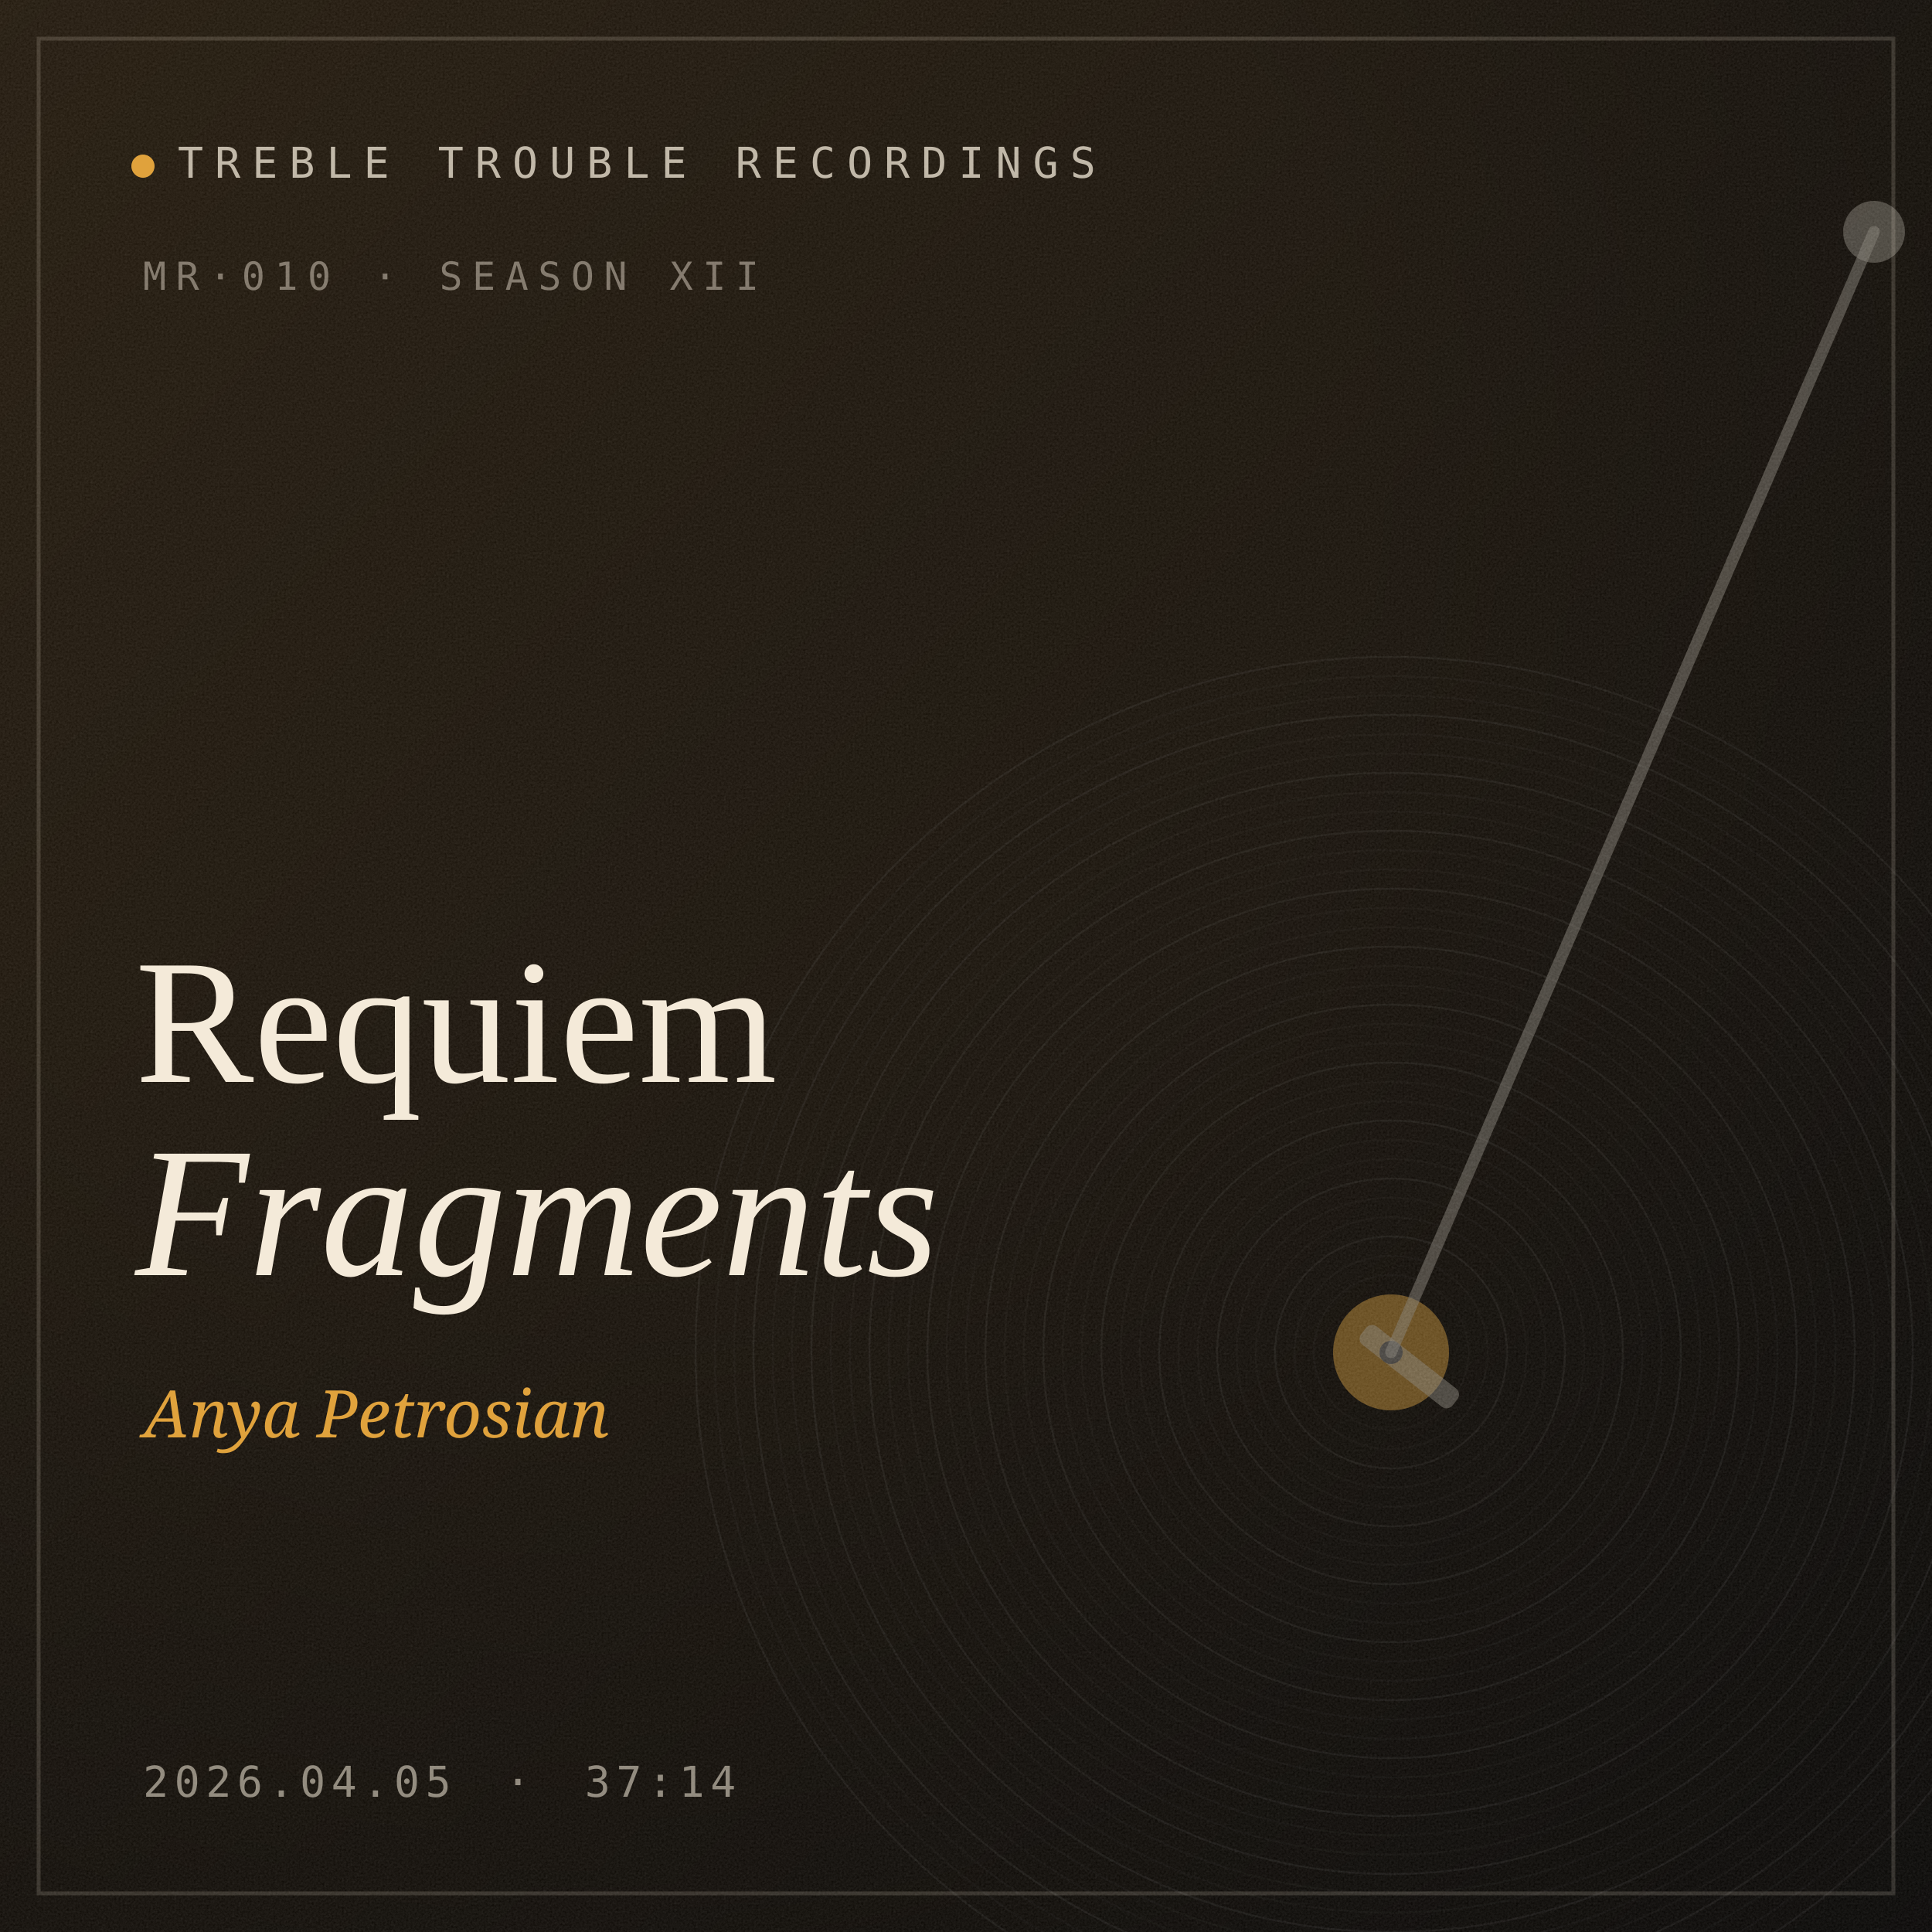
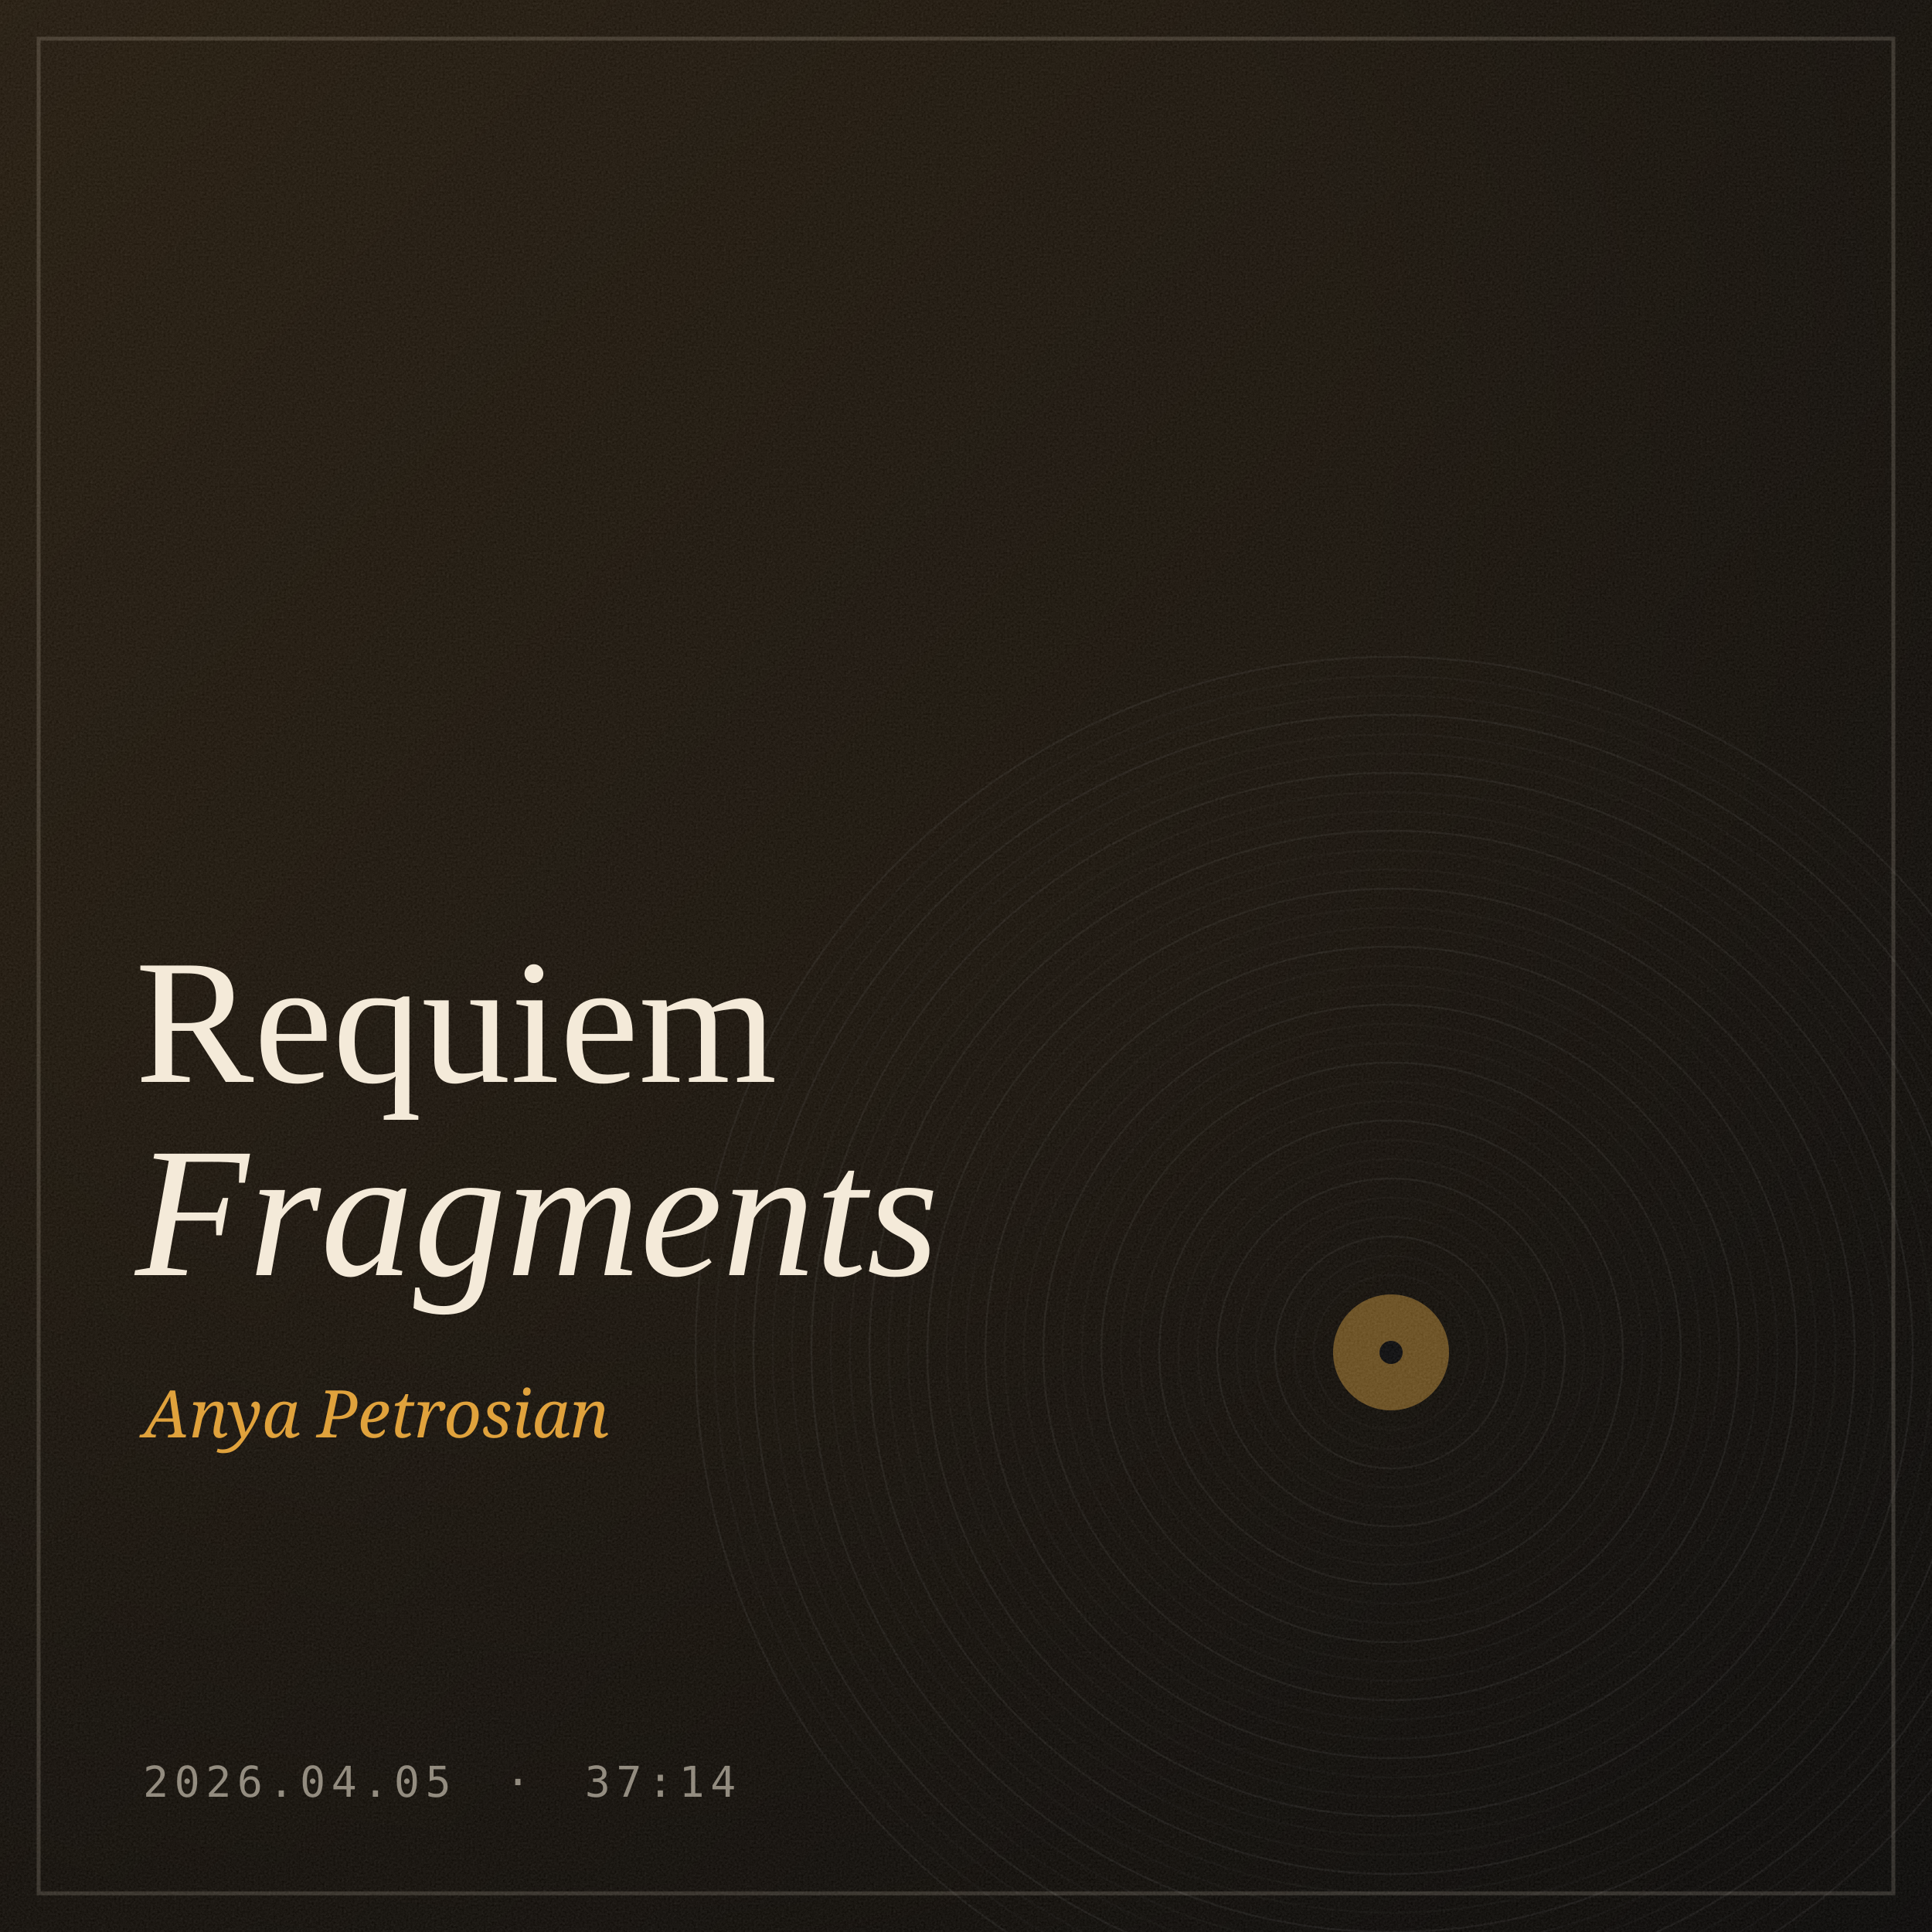
<svg xmlns="http://www.w3.org/2000/svg" width="1000" height="1000" viewBox="0 0 1000 1000">
  <defs>
    <linearGradient id="bg" x1="0" y1="0" x2="1" y2="1">
      <stop offset="0" stop-color="#3a2810" />
      <stop offset="1" stop-color="#120c05" />
    </linearGradient>
    <radialGradient id="vig" cx="0.3" cy="0.25" r="1">
      <stop offset="0.4" stop-color="#000" stop-opacity="0" />
      <stop offset="1" stop-color="#000" stop-opacity="0.55" />
    </radialGradient>
    <filter id="grain">
      <feTurbulence type="fractalNoise" baseFrequency="0.9" numOctaves="2" stitchTiles="stitch" />
      <feColorMatrix type="saturate" values="0" />
      <feComponentTransfer>
        <feFuncA type="linear" slope="0.06" />
      </feComponentTransfer>
      <feComposite operator="over" in2="SourceGraphic" />
    </filter>
  </defs>
  <rect width="1000" height="1000" fill="url(#bg)" />
  <rect width="1000" height="1000" fill="url(#vig)" />
  <g opacity="0.92">
    <circle cx="720" cy="700" r="40" fill="none" stroke="#fff" stroke-opacity="0.050" stroke-width="1" />
    <circle cx="720" cy="700" r="50" fill="none" stroke="#fff" stroke-opacity="0.050" stroke-width="1" />
    <circle cx="720" cy="700" r="60" fill="none" stroke="#fff" stroke-opacity="0.110" stroke-width="1" />
    <circle cx="720" cy="700" r="70" fill="none" stroke="#fff" stroke-opacity="0.050" stroke-width="1" />
    <circle cx="720" cy="700" r="80" fill="none" stroke="#fff" stroke-opacity="0.050" stroke-width="1" />
    <circle cx="720" cy="700" r="90" fill="none" stroke="#fff" stroke-opacity="0.110" stroke-width="1" />
    <circle cx="720" cy="700" r="100" fill="none" stroke="#fff" stroke-opacity="0.050" stroke-width="1" />
    <circle cx="720" cy="700" r="110" fill="none" stroke="#fff" stroke-opacity="0.050" stroke-width="1" />
    <circle cx="720" cy="700" r="120" fill="none" stroke="#fff" stroke-opacity="0.110" stroke-width="1" />
    <circle cx="720" cy="700" r="130" fill="none" stroke="#fff" stroke-opacity="0.050" stroke-width="1" />
    <circle cx="720" cy="700" r="140" fill="none" stroke="#fff" stroke-opacity="0.050" stroke-width="1" />
    <circle cx="720" cy="700" r="150" fill="none" stroke="#fff" stroke-opacity="0.110" stroke-width="1" />
    <circle cx="720" cy="700" r="160" fill="none" stroke="#fff" stroke-opacity="0.050" stroke-width="1" />
    <circle cx="720" cy="700" r="170" fill="none" stroke="#fff" stroke-opacity="0.050" stroke-width="1" />
    <circle cx="720" cy="700" r="180" fill="none" stroke="#fff" stroke-opacity="0.110" stroke-width="1" />
    <circle cx="720" cy="700" r="190" fill="none" stroke="#fff" stroke-opacity="0.050" stroke-width="1" />
    <circle cx="720" cy="700" r="200" fill="none" stroke="#fff" stroke-opacity="0.050" stroke-width="1" />
    <circle cx="720" cy="700" r="210" fill="none" stroke="#fff" stroke-opacity="0.110" stroke-width="1" />
    <circle cx="720" cy="700" r="220" fill="none" stroke="#fff" stroke-opacity="0.050" stroke-width="1" />
    <circle cx="720" cy="700" r="230" fill="none" stroke="#fff" stroke-opacity="0.050" stroke-width="1" />
    <circle cx="720" cy="700" r="240" fill="none" stroke="#fff" stroke-opacity="0.110" stroke-width="1" />
    <circle cx="720" cy="700" r="250" fill="none" stroke="#fff" stroke-opacity="0.050" stroke-width="1" />
    <circle cx="720" cy="700" r="260" fill="none" stroke="#fff" stroke-opacity="0.050" stroke-width="1" />
    <circle cx="720" cy="700" r="270" fill="none" stroke="#fff" stroke-opacity="0.110" stroke-width="1" />
    <circle cx="720" cy="700" r="280" fill="none" stroke="#fff" stroke-opacity="0.050" stroke-width="1" />
    <circle cx="720" cy="700" r="290" fill="none" stroke="#fff" stroke-opacity="0.050" stroke-width="1" />
    <circle cx="720" cy="700" r="300" fill="none" stroke="#fff" stroke-opacity="0.110" stroke-width="1" />
    <circle cx="720" cy="700" r="310" fill="none" stroke="#fff" stroke-opacity="0.050" stroke-width="1" />
    <circle cx="720" cy="700" r="320" fill="none" stroke="#fff" stroke-opacity="0.050" stroke-width="1" />
    <circle cx="720" cy="700" r="330" fill="none" stroke="#fff" stroke-opacity="0.110" stroke-width="1" />
    <circle cx="720" cy="700" r="340" fill="none" stroke="#fff" stroke-opacity="0.050" stroke-width="1" />
    <circle cx="720" cy="700" r="350" fill="none" stroke="#fff" stroke-opacity="0.050" stroke-width="1" />
    <circle cx="720" cy="700" r="360" fill="none" stroke="#fff" stroke-opacity="0.110" stroke-width="1" />
    <circle cx="720" cy="700" r="30" fill="#E0A23C" fill-opacity="0.9" />
    <circle cx="720" cy="700" r="6" fill="#0c0c10" />
  </g>
-   <g stroke="#F4EAD9" stroke-opacity="0.5" fill="none" stroke-width="6" stroke-linecap="round">
-     <line x1="970" y1="120" x2="720" y2="700" />
-   </g>
-   <circle cx="970" cy="120" r="16" fill="#F4EAD9" fill-opacity="0.5" />
-   <rect x="702" y="694" width="60" height="12" rx="4" fill="#F4EAD9" fill-opacity="0.5" transform="rotate(38 720 700)" />
  <rect width="1000" height="1000" filter="url(#grain)" opacity="0.5" />
-   <circle cx="74" cy="86" r="6" fill="#E0A23C" />
-   <text x="92" y="92" font-family="ui-monospace, Menlo, Consolas, monospace" font-size="22" letter-spacing="6" fill="#F4EAD9" fill-opacity="0.75">TREBLE TROUBLE RECORDINGS</text>
-   <text x="74" y="150" font-family="ui-monospace, Menlo, Consolas, monospace" font-size="20" letter-spacing="5" fill="#F4EAD9" fill-opacity="0.45">MR·010 · SEASON XII</text>
  <text x="70" y="560" font-family="Georgia, 'Times New Roman', serif" font-size="92" fill="#F4EAD9">Requiem</text>
  <text x="70" y="660" font-family="Georgia, 'Times New Roman', serif" font-size="96" font-style="italic" fill="#F4EAD9">Fragments</text>
  <text x="74" y="744" font-family="Georgia, serif" font-style="italic" font-size="34" fill="#E0A23C">Anya Petrosian</text>
  <text x="74" y="930" font-family="ui-monospace, Menlo, Consolas, monospace" font-size="22" letter-spacing="3" fill="#F4EAD9" fill-opacity="0.55">2026.04.05　·　37:14</text>
  <rect x="20" y="20" width="960" height="960" fill="none" stroke="#F4EAD9" stroke-opacity="0.16" stroke-width="2" />
</svg>
